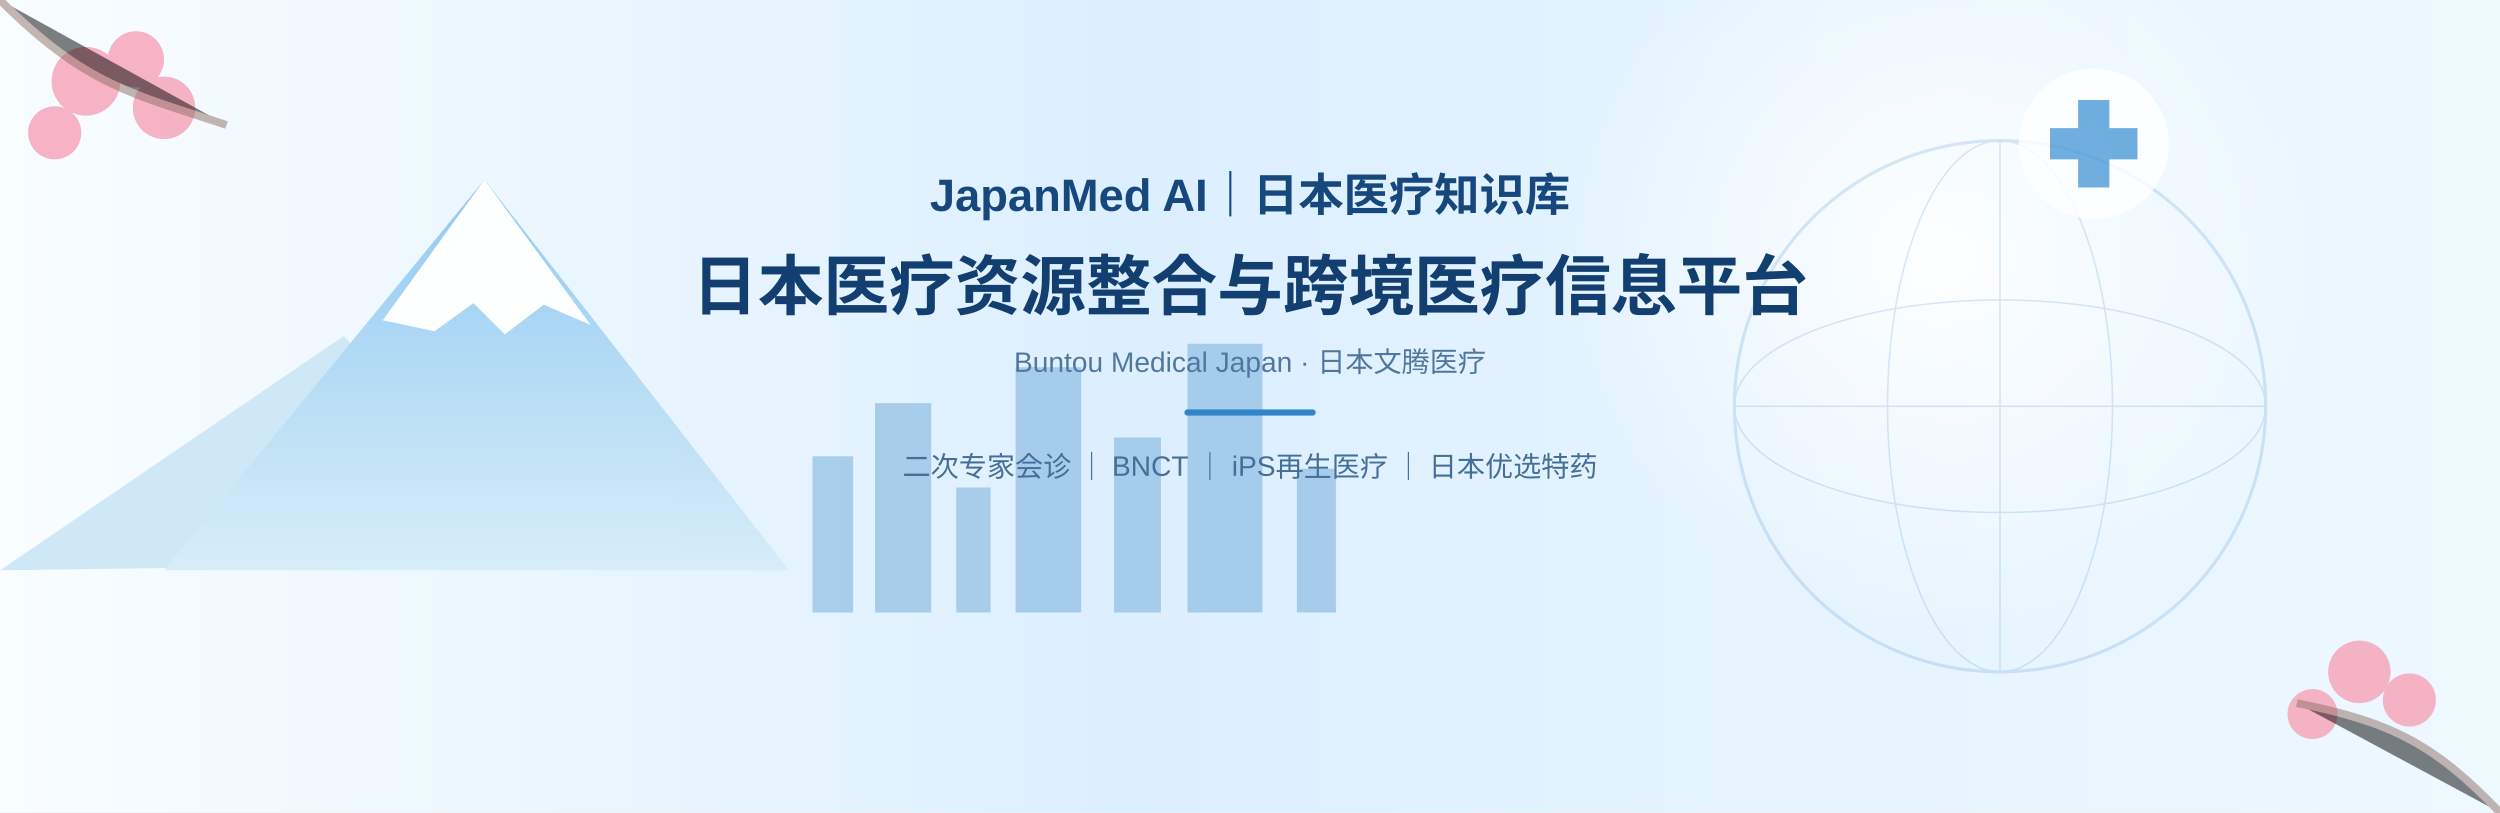
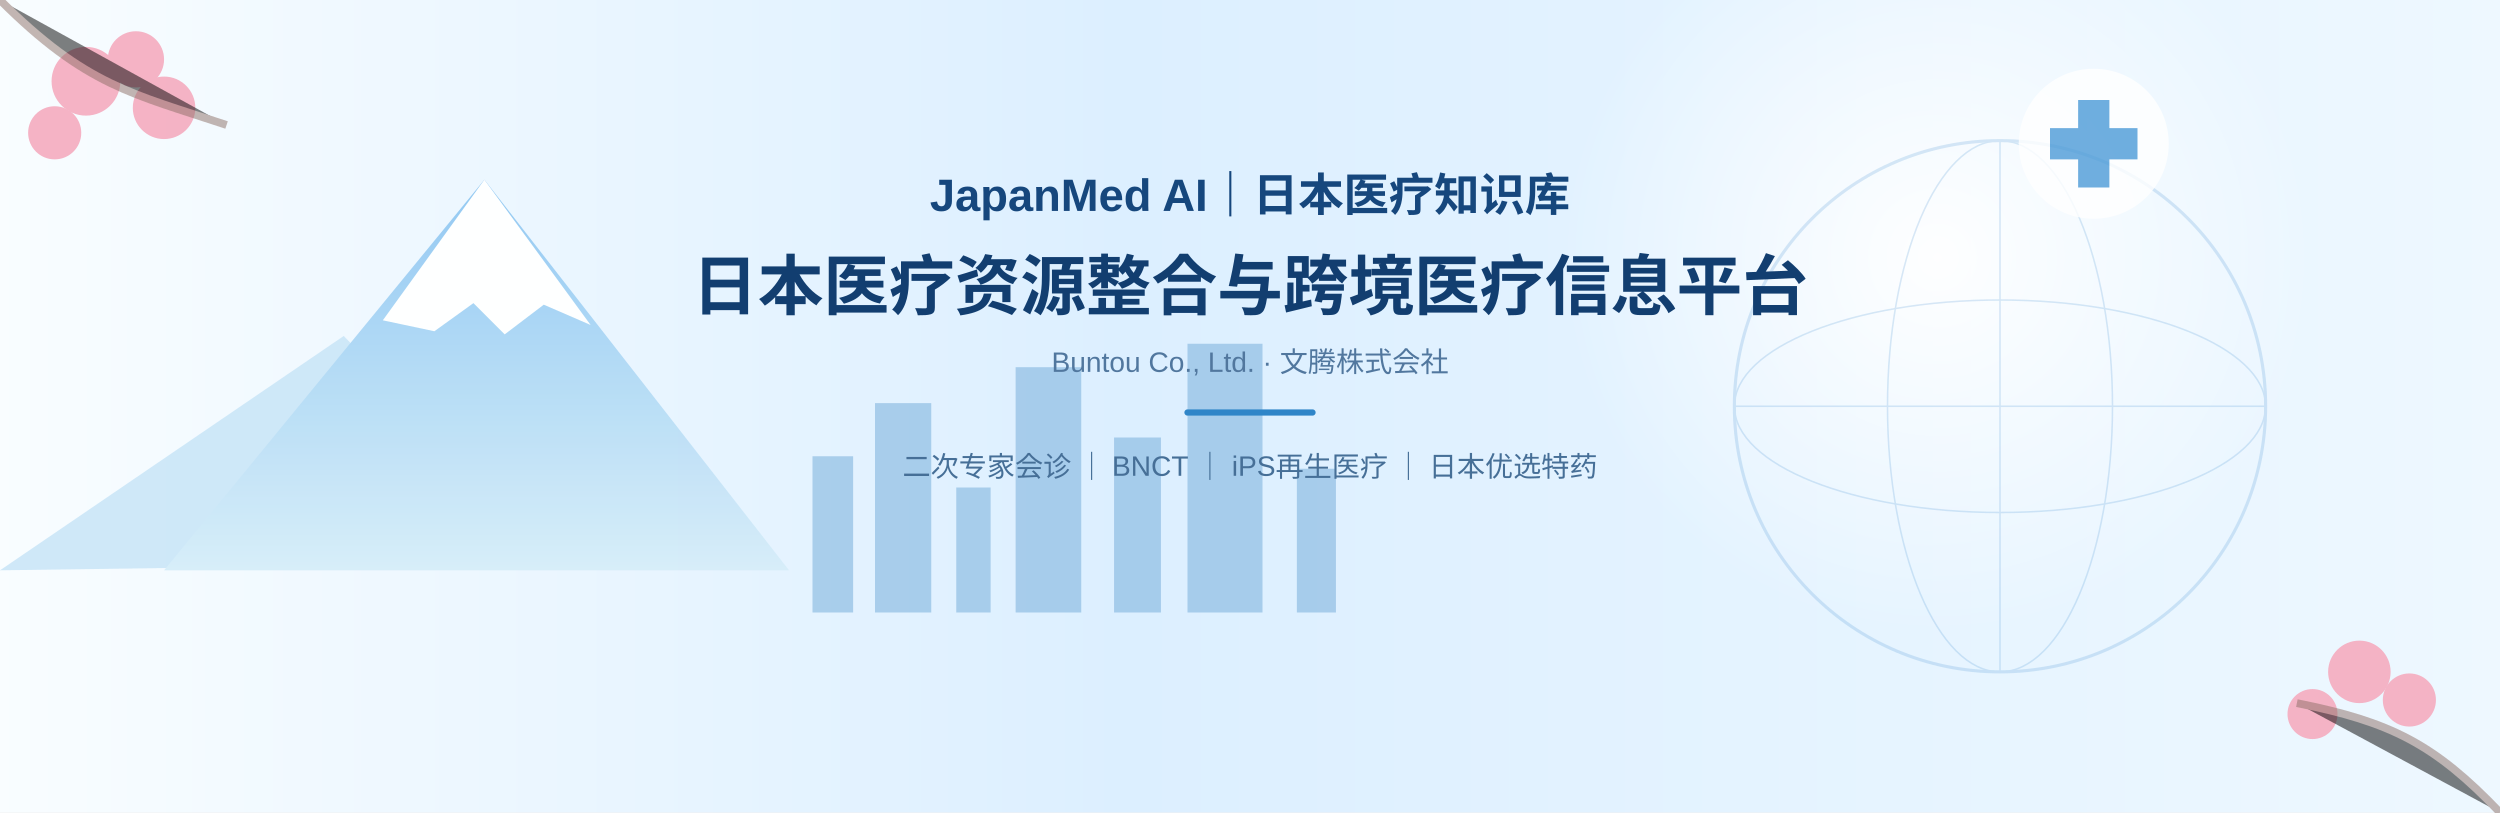
<svg xmlns="http://www.w3.org/2000/svg" viewBox="0 0 1600 520" role="img" aria-label="JapanMedAI 日本医疗主视觉">
  <defs>
    <linearGradient id="bg" x1="0" x2="1">
      <stop stop-color="#f9fdff" />
      <stop offset=".45" stop-color="#dcefff" />
      <stop offset="1" stop-color="#eef8ff" />
    </linearGradient>
    <linearGradient id="fuji" x1="0" y1="0" x2="0" y2="1">
      <stop stop-color="#8ec6f1" />
      <stop offset="1" stop-color="#d6edf9" />
    </linearGradient>
    <radialGradient id="glow">
      <stop stop-color="#fff" stop-opacity=".95" />
      <stop offset="1" stop-color="#fff" stop-opacity="0" />
    </radialGradient>
  </defs>
  <rect width="1600" height="520" fill="url(#bg)" />
  <circle cx="1240" cy="165" r="240" fill="url(#glow)" />
  <g opacity=".95">
    <path d="M0 365 L220 215 L360 360 Z" fill="#cde7f8" />
    <path d="M105 365 L310 115 L505 365 Z" fill="url(#fuji)" />
    <path d="M245 205 L310 115 L378 208 L348 195 L323 214 L303 194 L278 212 Z" fill="#fff" />
  </g>
  <g opacity=".55" fill="#79aeda">
    <rect x="520" y="292" width="26" height="100" />
    <rect x="560" y="258" width="36" height="134" />
    <rect x="612" y="312" width="22" height="80" />
    <rect x="650" y="235" width="42" height="157" />
    <rect x="713" y="280" width="30" height="112" />
    <rect x="760" y="220" width="48" height="172" />
    <rect x="830" y="300" width="25" height="92" />
  </g>
  <g opacity=".2" stroke="#3f8ed0" fill="none">
    <circle cx="1280" cy="260" r="170" stroke-width="2" />
    <ellipse cx="1280" cy="260" rx="170" ry="68" />
    <ellipse cx="1280" cy="260" rx="72" ry="170" />
    <path d="M1110 260h340M1280 90v340" />
  </g>
  <g transform="translate(1340,92)" opacity=".8">
    <circle r="48" fill="#fff" />
    <path d="M-10-28h20v18h18v20H10v18h-20V10h-18v-20h18z" fill="#4e9bd7" />
  </g>
  <g fill="#f4afc2" opacity=".95">
    <circle cx="55" cy="52" r="22" />
    <circle cx="87" cy="38" r="18" />
    <circle cx="105" cy="69" r="20" />
    <circle cx="35" cy="85" r="17" />
    <circle cx="1510" cy="430" r="20" />
    <circle cx="1542" cy="448" r="17" />
    <circle cx="1480" cy="457" r="16" />
  </g>
  <g stroke="#8b6e66" stroke-width="5" opacity=".5">
    <path d="M0 0c55 55 85 60 145 80M1600 520c-42-44-70-58-130-70" />
  </g>
  <text x="800" y="135" text-anchor="middle" font-family="Arial,'PingFang SC','Microsoft YaHei',sans-serif" font-size="29" font-weight="700" fill="#16477d">JapanMed AI｜日本医疗知识库</text>
  <text x="800" y="198" text-anchor="middle" font-family="Arial,'PingFang SC','Microsoft YaHei',sans-serif" font-size="42" font-weight="700" fill="#123e70">日本医疗资源整合与跨境医疗信息平台</text>
-   <text x="800" y="238" text-anchor="middle" font-family="Arial,sans-serif" font-size="18" fill="#51779e">Buntou Medical Japan · 日本文腾医疗</text>
+   <text x="800" y="238" text-anchor="middle" font-family="Arial,sans-serif" font-size="18" fill="#51779e">Buntou Co., Ltd. · 文腾株式会社</text>
  <line x1="760" y1="264" x2="840" y2="264" stroke="#2f85c8" stroke-width="4" stroke-linecap="round" />
  <text x="800" y="305" text-anchor="middle" font-family="Arial,'PingFang SC','Microsoft YaHei',sans-serif" font-size="18" fill="#466f97">二次专家会诊 ｜ BNCT ｜ iPS再生医疗 ｜ 日本优选特药</text>
</svg>
